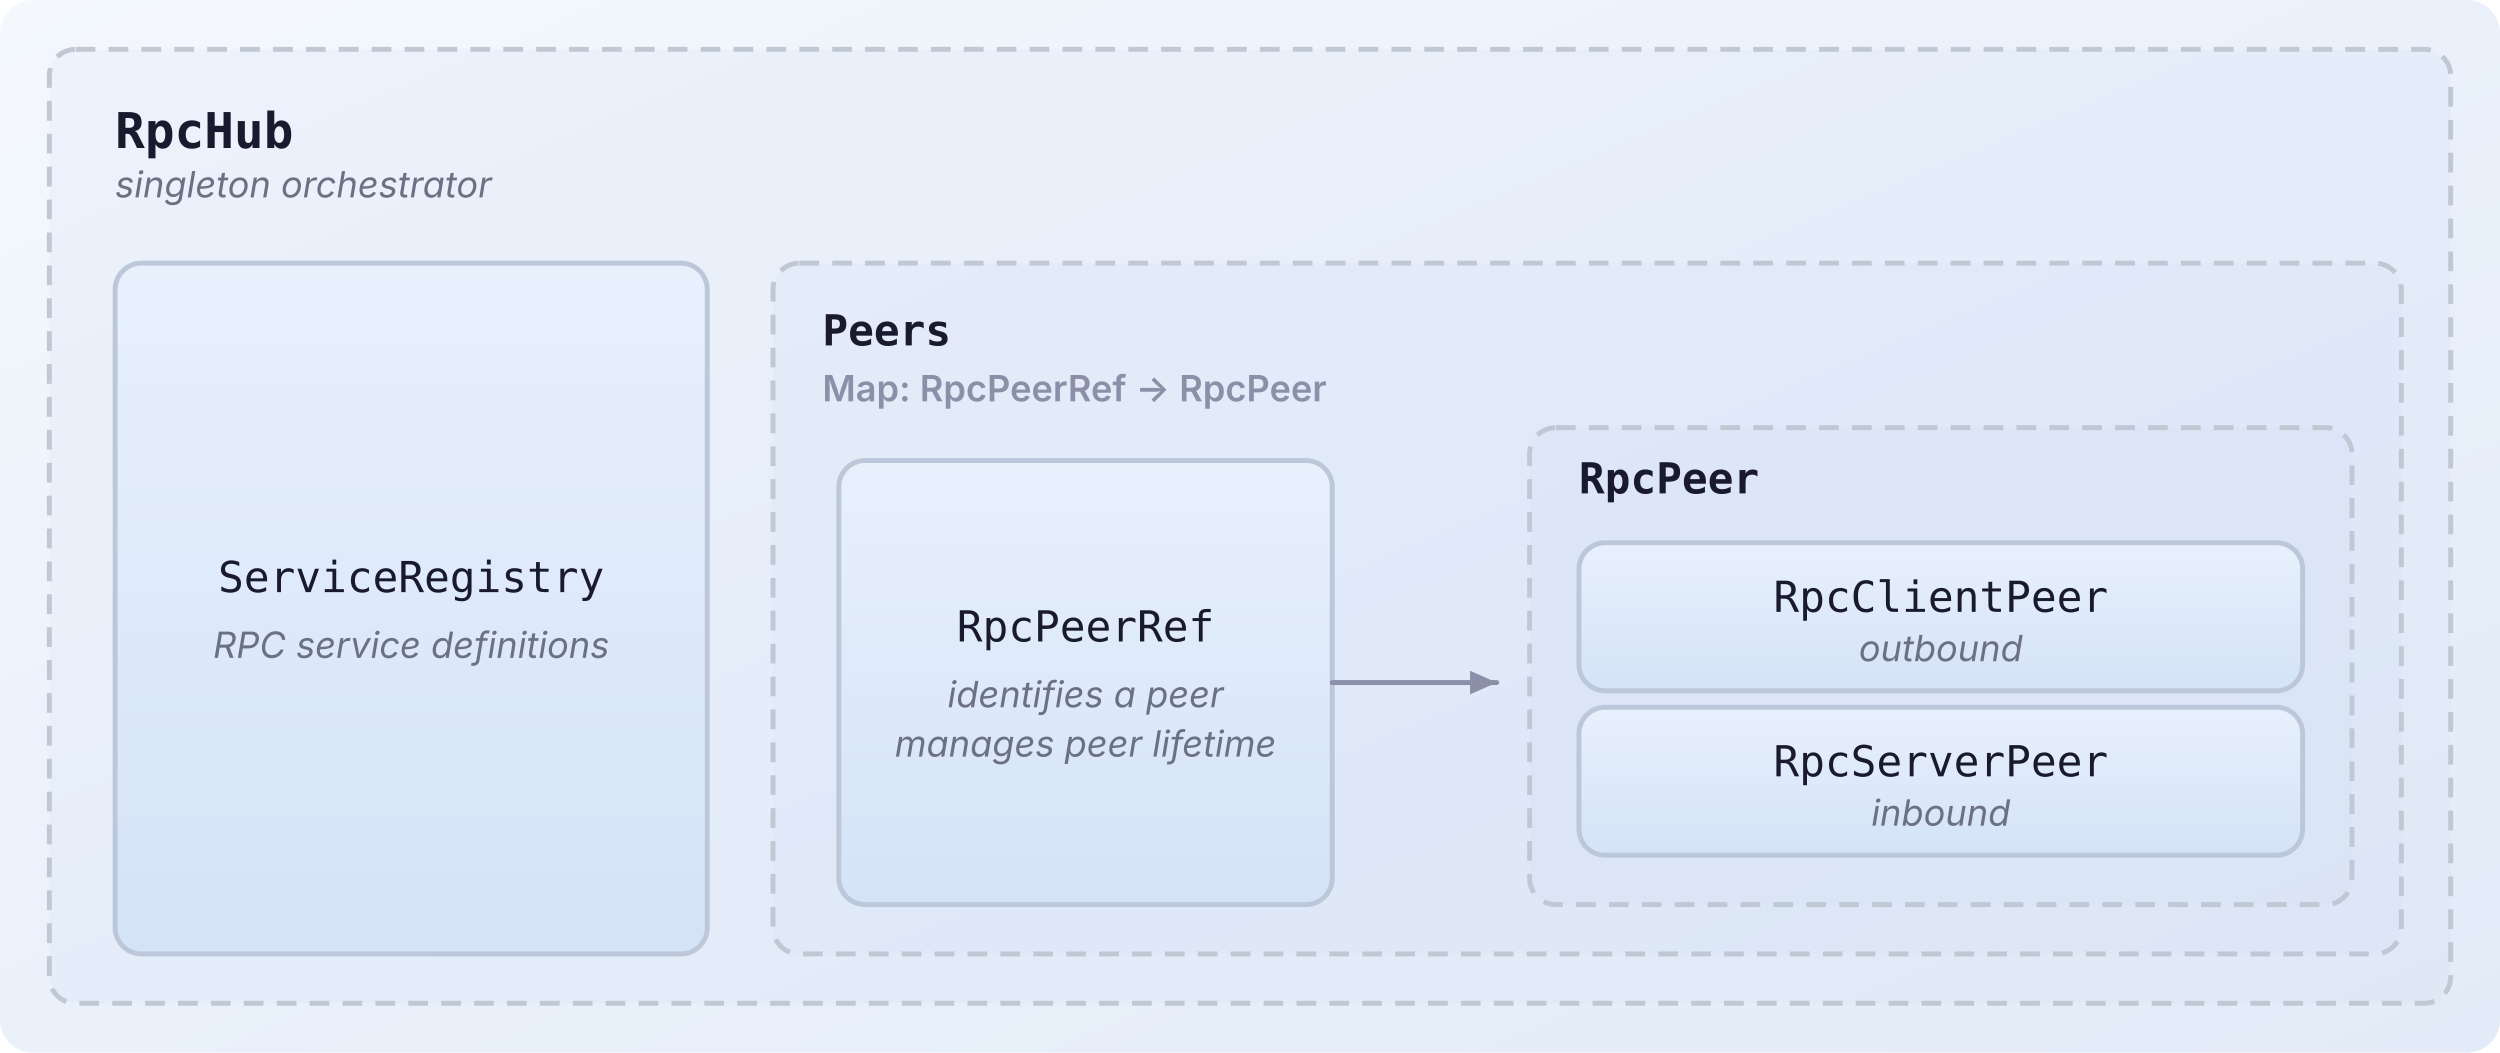
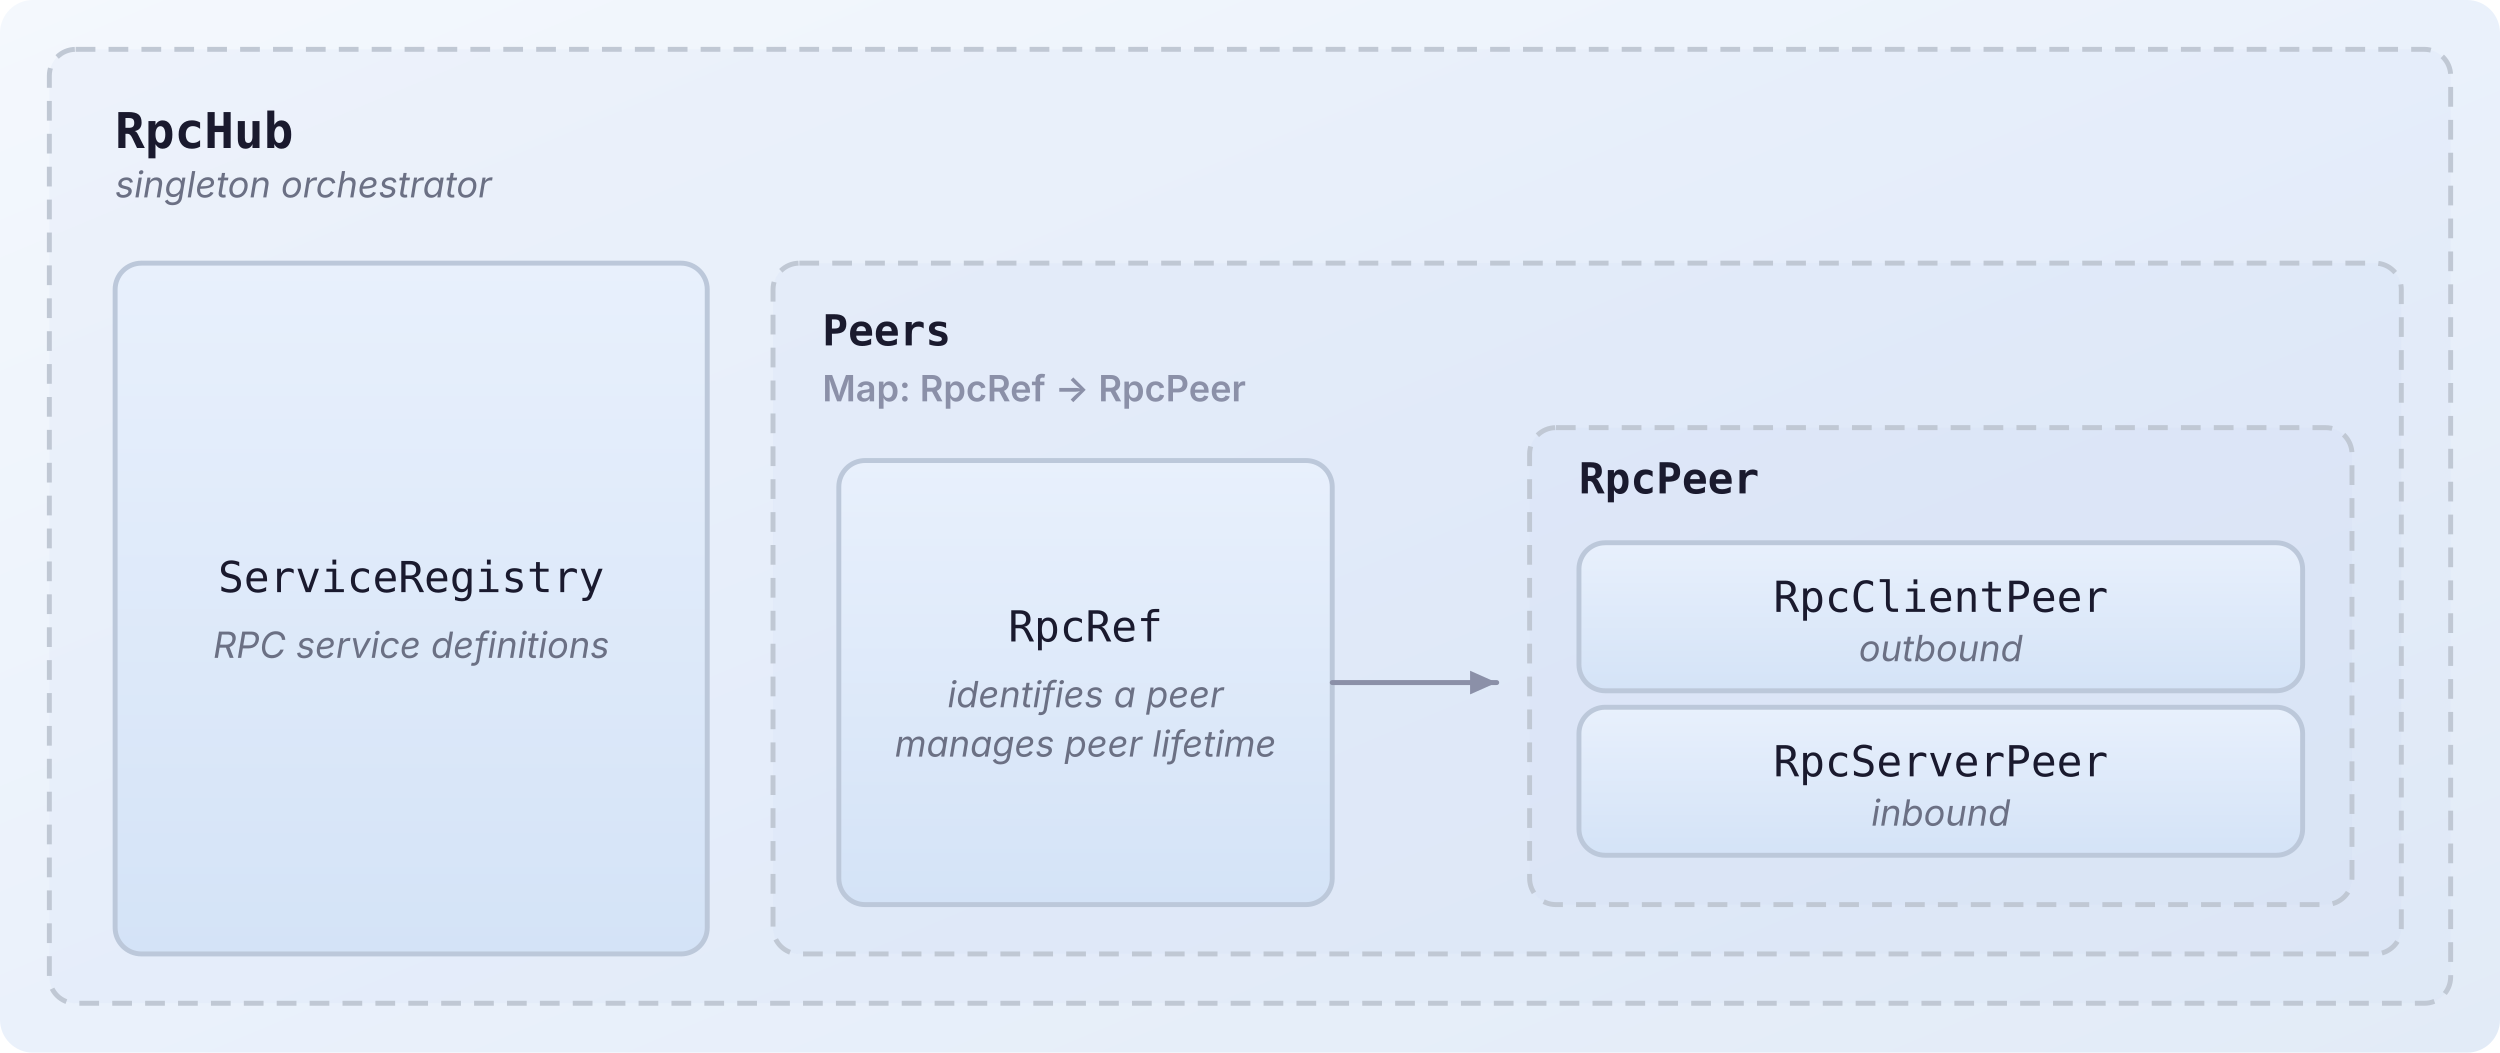
<svg xmlns="http://www.w3.org/2000/svg" viewBox="0 0 760 320" width="100%">
  <defs>
    <linearGradient id="bgGradient" x1="0%" y1="0%" x2="100%" y2="100%">
      <stop offset="0%" stop-color="#f4f8fd" />
      <stop offset="50%" stop-color="#eaf1fb" />
      <stop offset="100%" stop-color="#e2ebf7" />
    </linearGradient>
    <linearGradient id="nodeGradient" x1="0%" y1="0%" x2="0%" y2="100%">
      <stop offset="0%" stop-color="#e8f0fc" />
      <stop offset="100%" stop-color="#d4e3f7" />
    </linearGradient>
    <marker id="arrow" viewBox="0 0 10 10" refX="9" refY="5" markerWidth="6" markerHeight="6" orient="auto-start-reverse">
      <path d="M 0 1 L 9 5 L 0 9 z" fill="#8b90a8" />
    </marker>
  </defs>
  <rect width="100%" height="100%" rx="10" fill="url(#bgGradient)" />
  <rect x="15" y="15" width="730" height="290" rx="8" fill="rgba(200,215,240,0.15)" stroke="#c0c8d4" stroke-width="1.5" stroke-dasharray="6 4" />
  <text x="35" y="45" font-family="&quot;SF Mono&quot;, &quot;Fira Code&quot;, Consolas, monospace" font-size="15px" font-weight="bold" fill="#1a1a2e">RpcHub</text>
  <text x="35" y="60" font-family="Inter, -apple-system, sans-serif" font-size="11px" font-style="italic" fill="#6b7084">singleton orchestrator</text>
  <rect x="35" y="80" width="180" height="210" rx="8" fill="url(#nodeGradient)" stroke="#bcc8da" stroke-width="1.5" />
  <text x="125" y="180" font-family="&quot;SF Mono&quot;, &quot;Fira Code&quot;, Consolas, monospace" font-size="13px" fill="#1a1a2e" text-anchor="middle">ServiceRegistry</text>
  <text x="125" y="200" font-family="Inter, -apple-system, sans-serif" font-size="11px" font-style="italic" fill="#6b7084" text-anchor="middle">RPC service definitions</text>
  <rect x="235" y="80" width="495" height="210" rx="8" fill="rgba(200,215,240,0.15)" stroke="#c0c8d4" stroke-width="1.5" stroke-dasharray="6 4" />
  <text x="250" y="105" font-family="&quot;SF Mono&quot;, &quot;Fira Code&quot;, Consolas, monospace" font-size="13px" font-weight="bold" fill="#1a1a2e">Peers</text>
-   <text x="250" y="122" font-family="Inter, sans-serif" font-size="11px" font-weight="600" text-transform="uppercase" fill="#8b90a8">Map: RpcPeerRef → RpcPeer</text>
+   <text x="250" y="122" font-family="Inter, sans-serif" font-size="11px" font-weight="600" text-transform="uppercase" fill="#8b90a8">Map: RpcRef → RpcPeer</text>
  <rect x="255" y="140" width="150" height="135" rx="8" fill="url(#nodeGradient)" stroke="#bcc8da" stroke-width="1.5" />
-   <text x="330" y="195" font-family="&quot;SF Mono&quot;, &quot;Fira Code&quot;, Consolas, monospace" font-size="13px" fill="#1a1a2e" text-anchor="middle">RpcPeerRef</text>
+   <text x="330" y="195" font-family="&quot;SF Mono&quot;, &quot;Fira Code&quot;, Consolas, monospace" font-size="13px" fill="#1a1a2e" text-anchor="middle">RpcRef</text>
  <text x="330" y="215" font-family="Inter, -apple-system, sans-serif" font-size="11px" font-style="italic" fill="#6b7084" text-anchor="middle">identifies a peer</text>
  <text x="330" y="230" font-family="Inter, -apple-system, sans-serif" font-size="11px" font-style="italic" fill="#6b7084" text-anchor="middle">manages peer lifetime</text>
  <line x1="405" y1="207.5" x2="455" y2="207.5" stroke="#8b90a8" stroke-width="1.5" stroke-linecap="round" marker-end="url(#arrow)" />
  <rect x="465" y="130" width="250" height="145" rx="8" fill="rgba(200,215,240,0.15)" stroke="#c0c8d4" stroke-width="1.5" stroke-dasharray="6 4" />
  <text x="480" y="150" font-family="&quot;SF Mono&quot;, &quot;Fira Code&quot;, Consolas, monospace" font-size="13px" font-weight="bold" fill="#1a1a2e">RpcPeer</text>
  <rect x="480" y="165" width="220" height="45" rx="8" fill="url(#nodeGradient)" stroke="#bcc8da" stroke-width="1.5" />
  <text x="590" y="186" font-family="&quot;SF Mono&quot;, &quot;Fira Code&quot;, Consolas, monospace" font-size="13px" fill="#1a1a2e" text-anchor="middle">RpcClientPeer</text>
  <text x="590" y="201" font-family="Inter, -apple-system, sans-serif" font-size="11px" font-style="italic" fill="#6b7084" text-anchor="middle">outbound</text>
  <rect x="480" y="215" width="220" height="45" rx="8" fill="url(#nodeGradient)" stroke="#bcc8da" stroke-width="1.5" />
  <text x="590" y="236" font-family="&quot;SF Mono&quot;, &quot;Fira Code&quot;, Consolas, monospace" font-size="13px" fill="#1a1a2e" text-anchor="middle">RpcServerPeer</text>
  <text x="590" y="251" font-family="Inter, -apple-system, sans-serif" font-size="11px" font-style="italic" fill="#6b7084" text-anchor="middle">inbound</text>
</svg>
